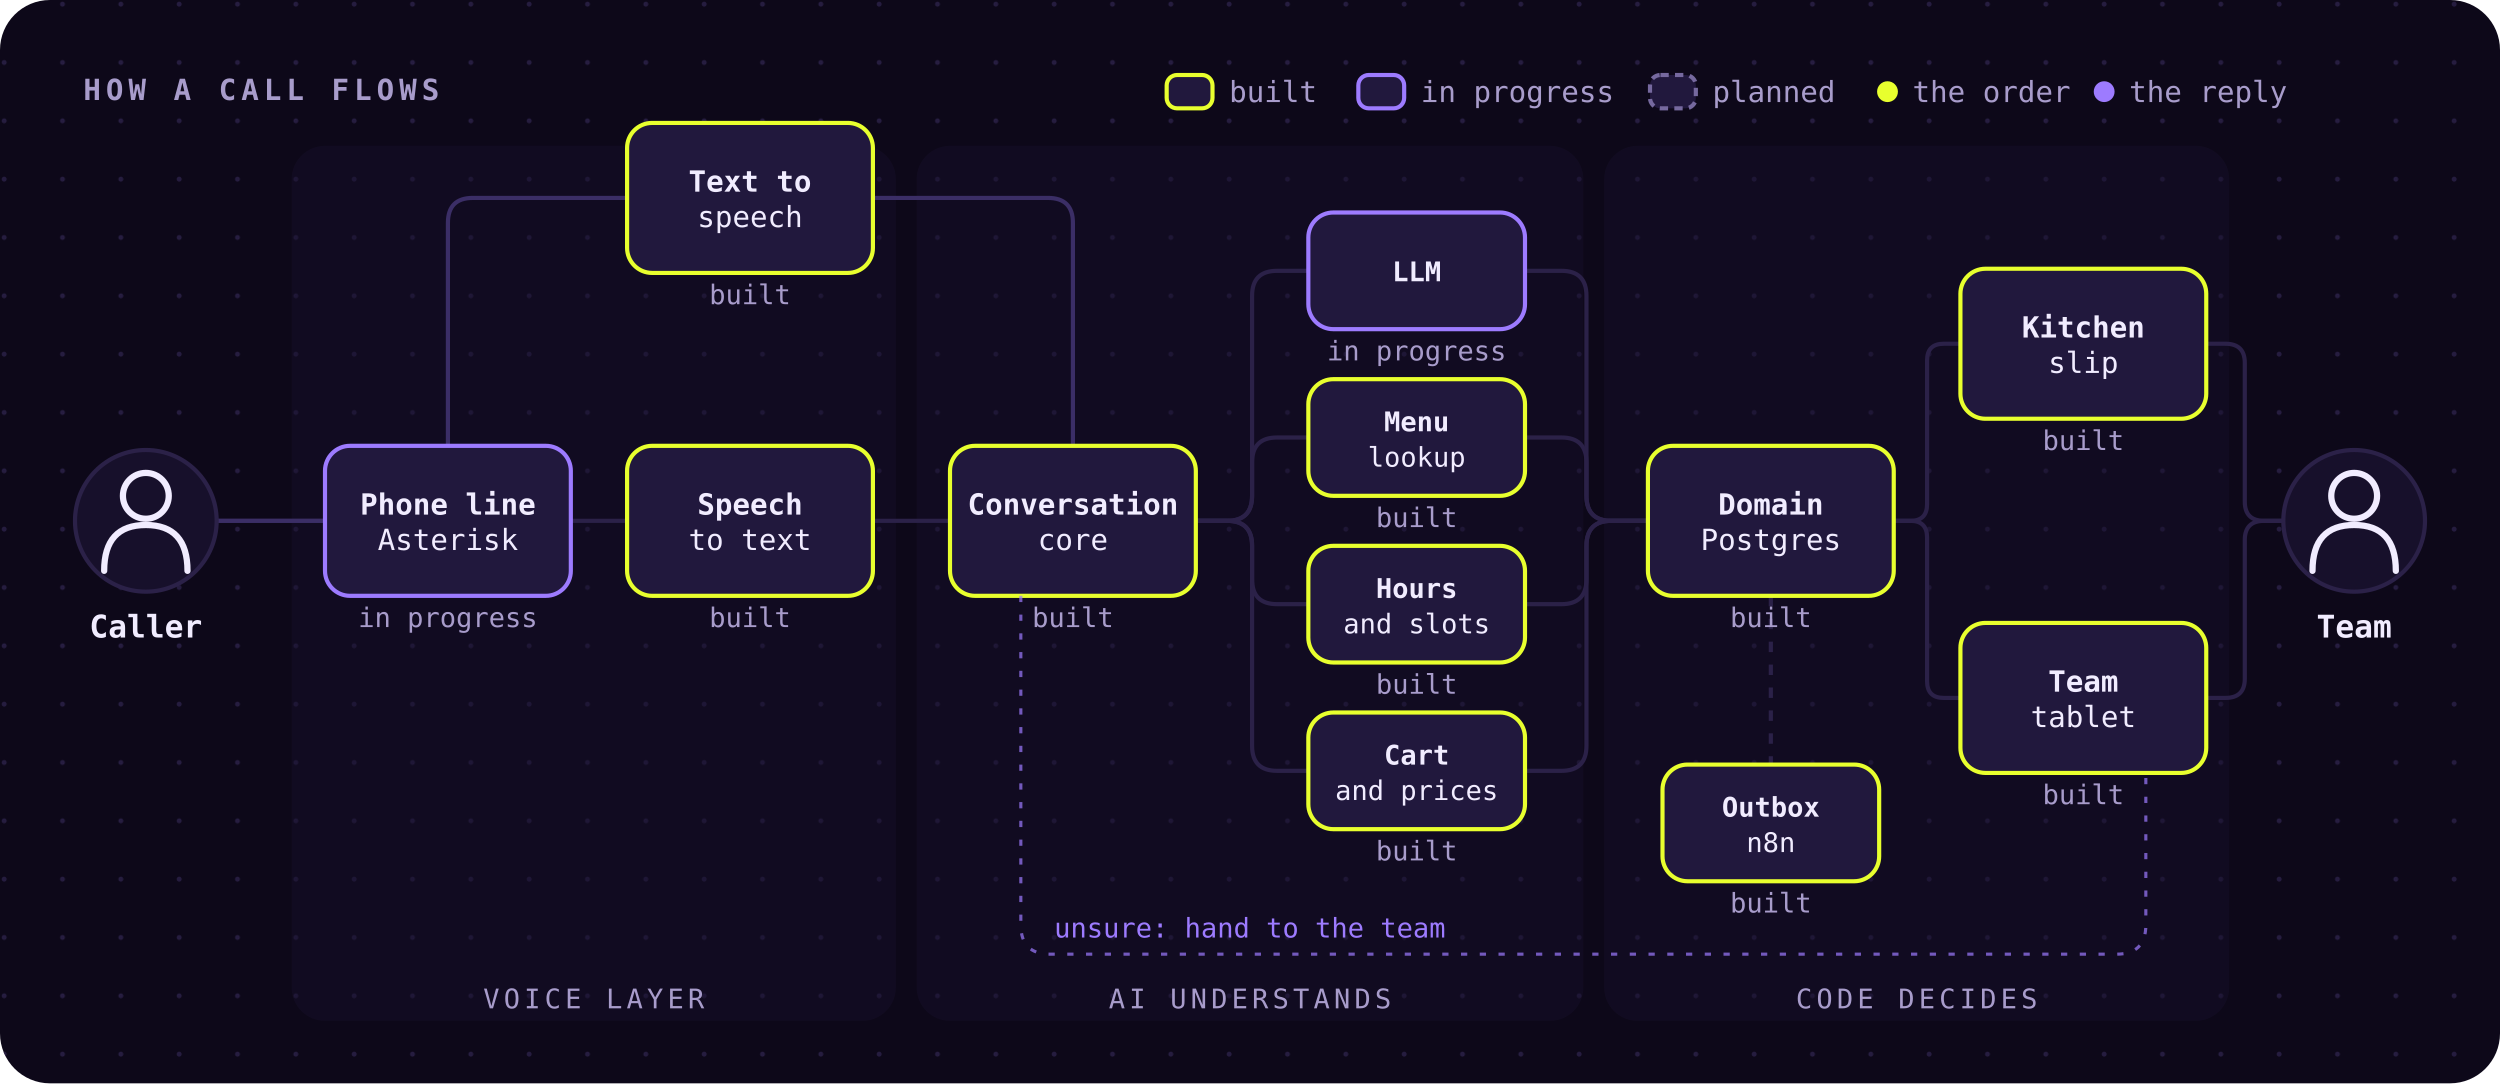
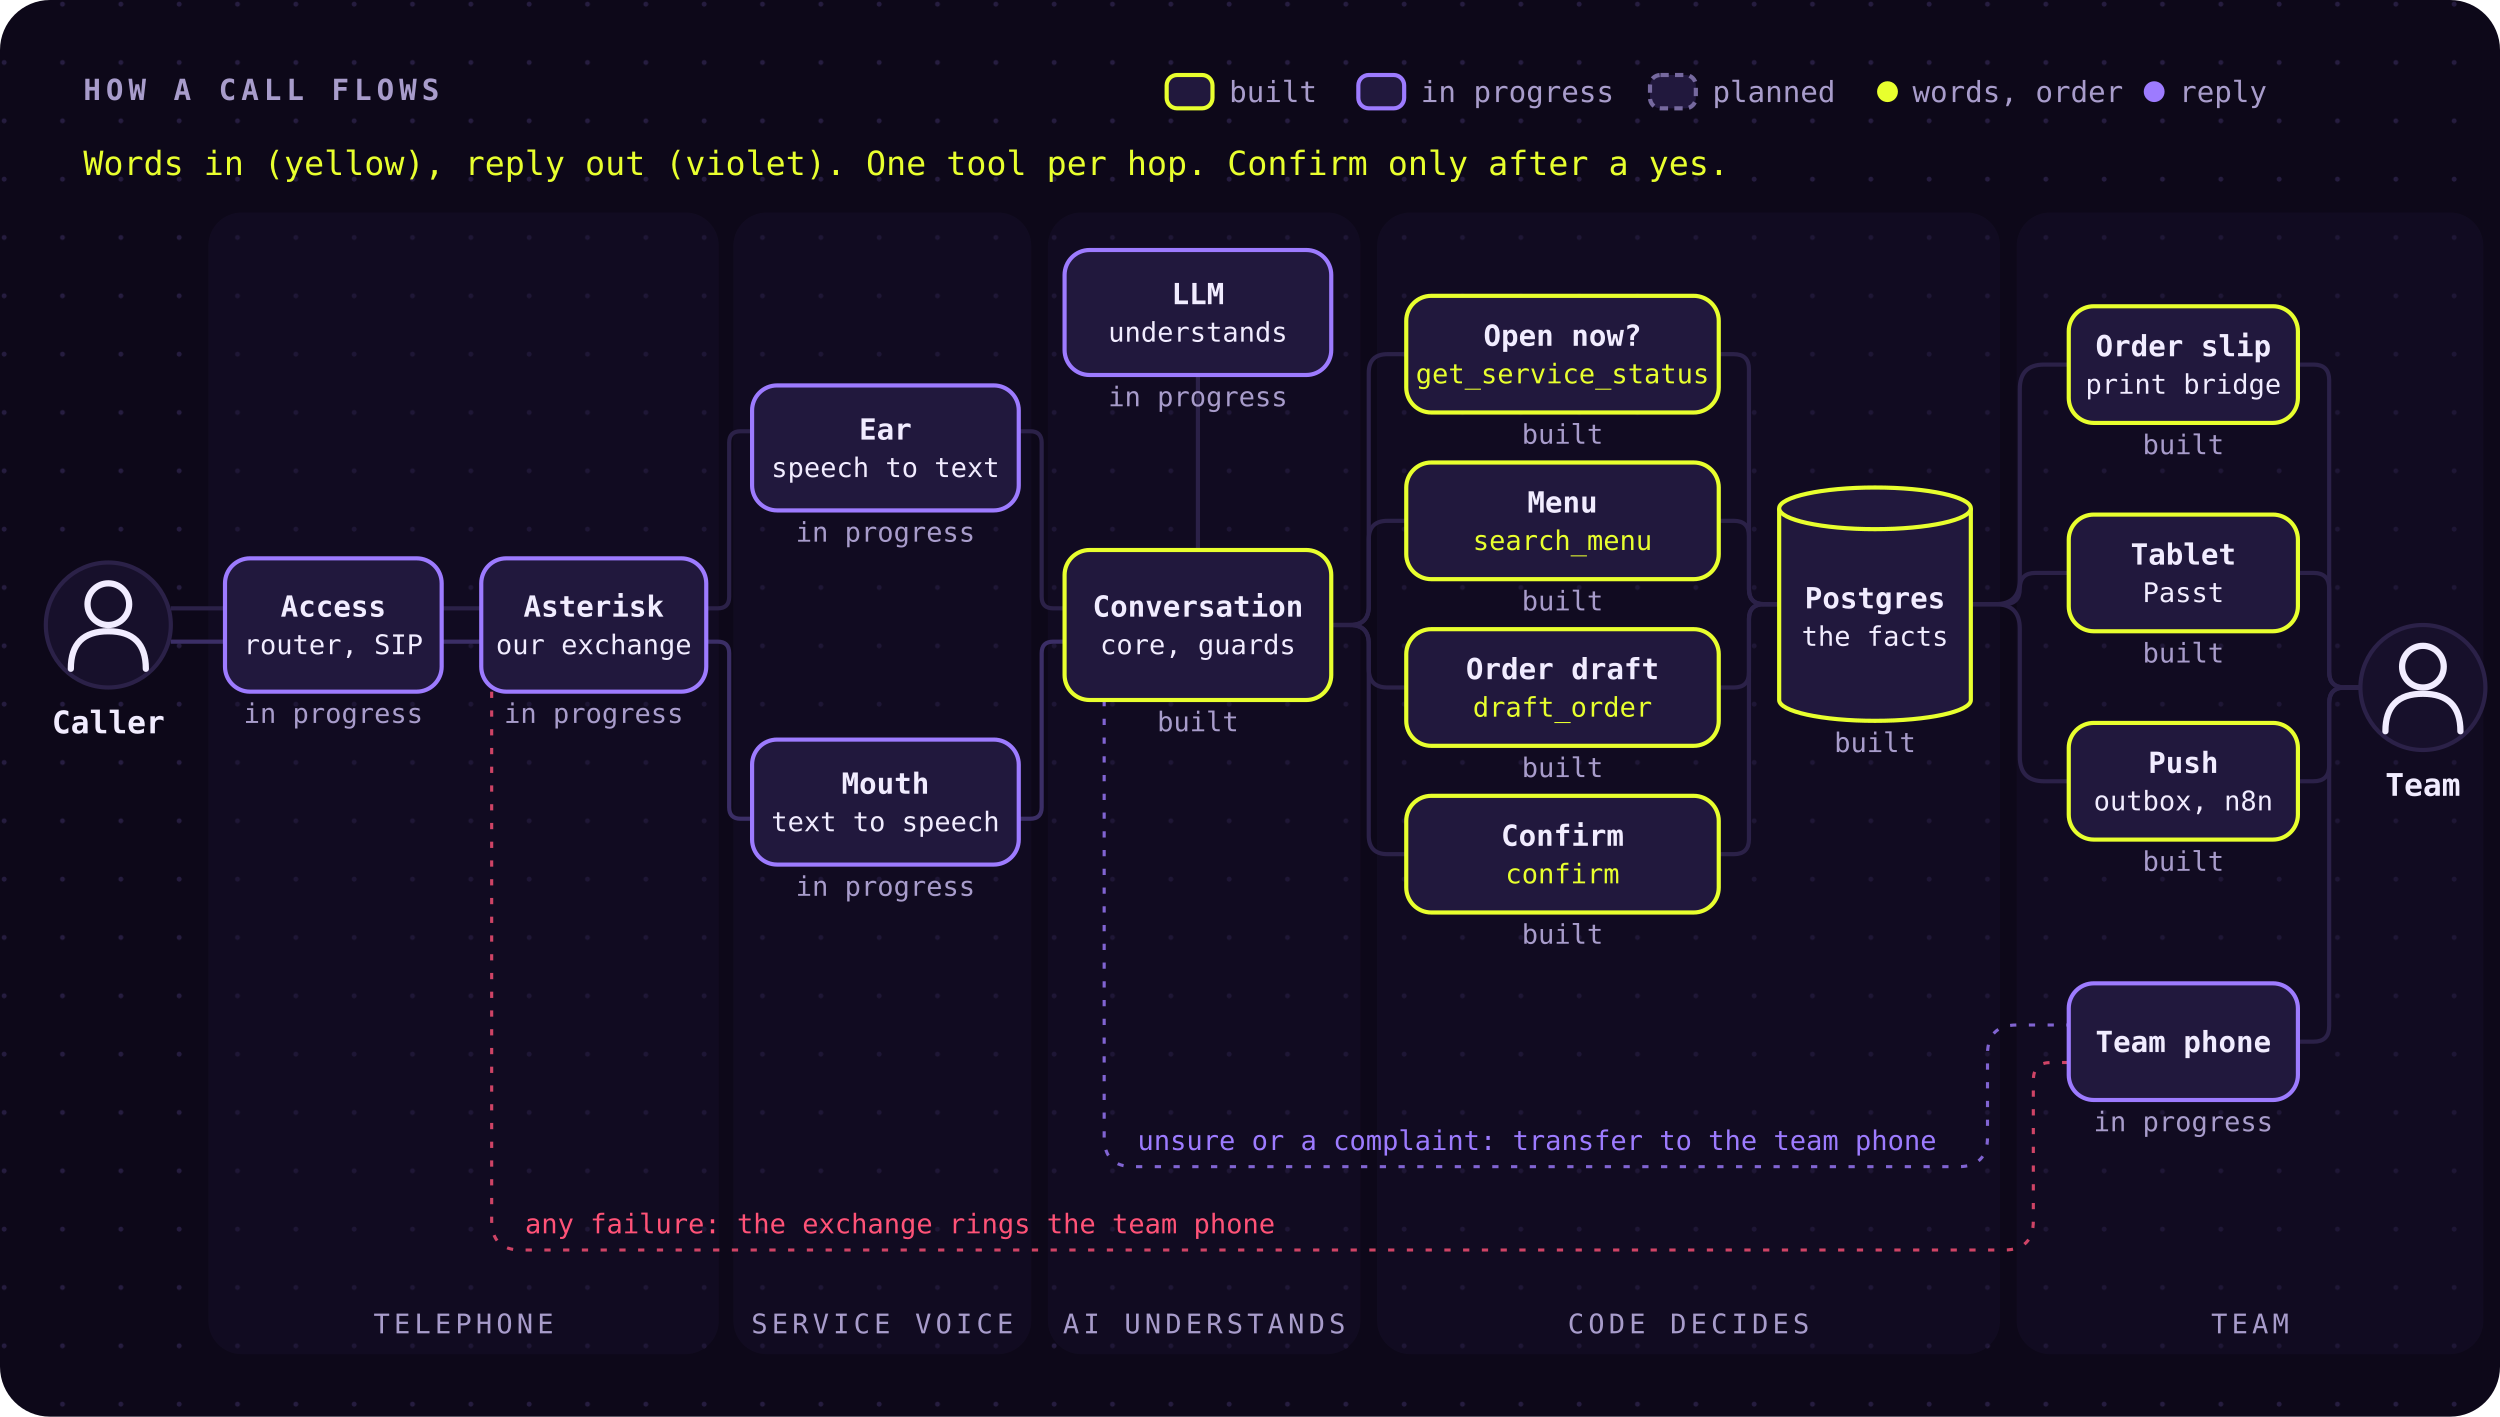
- <svg xmlns="http://www.w3.org/2000/svg" width="1200" height="520" viewBox="0 0 1200 520" role="img" aria-labelledby="t d">
-   <style>text{font-family:ui-monospace, 'JetBrains Mono', 'SF Mono', Menlo, Consolas, 'DejaVu Sans Mono', monospace}@media (prefers-reduced-motion:reduce){.dot,.pulse{display:none}}</style>
+ <svg xmlns="http://www.w3.org/2000/svg" width="1200" height="680" viewBox="0 0 1200 680" role="img" aria-labelledby="t d">
+   <style>text{font-family:ui-monospace, 'JetBrains Mono', 'SF Mono', Menlo, Consolas, 'DejaVu Sans Mono', monospace}.still{display:none}@media (prefers-reduced-motion:reduce){.dot,.pulse,.caption{display:none}.still{display:inline}}</style>
  <defs>
-     <filter id="glow" filterUnits="userSpaceOnUse" x="0" y="0" width="1200" height="520">
+     <filter id="glow" filterUnits="userSpaceOnUse" x="0" y="0" width="1200" height="680">
      <feGaussianBlur stdDeviation="6" />
    </filter>
-     <filter id="soft" filterUnits="userSpaceOnUse" x="0" y="0" width="1200" height="520">
+     <filter id="soft" filterUnits="userSpaceOnUse" x="0" y="0" width="1200" height="680">
      <feGaussianBlur stdDeviation="2.2" />
    </filter>
  </defs>
-   <rect width="1200" height="520" rx="24" fill="#0D0819" />
+   <rect width="1200" height="680" rx="24" fill="#0D0819" />
  <pattern id="dots" width="28" height="28" patternUnits="userSpaceOnUse">
    <circle cx="2" cy="2" r="1.2" fill="#2B2148" />
  </pattern>
-   <rect width="1200" height="520" rx="24" fill="url(#dots)" opacity="0.8" />
+   <rect width="1200" height="680" rx="24" fill="url(#dots)" opacity="0.8" />
  <text x="40" y="48" font-size="14" fill="#A89CCB" font-weight="700" letter-spacing="2.4">HOW A CALL FLOWS</text>
  <rect x="560" y="36" width="22" height="16" rx="5" fill="#21183D" stroke="#E8FF2E" stroke-width="2" />
  <text x="590" y="49" font-size="14" fill="#A89CCB">built</text>
  <rect x="652" y="36" width="22" height="16" rx="5" fill="#21183D" stroke="#9D7BFF" stroke-width="2" />
  <text x="682" y="49" font-size="14" fill="#A89CCB">in progress</text>
  <rect x="792" y="36" width="22" height="16" rx="5" fill="#21183D" stroke="#76699F" stroke-width="2" stroke-dasharray="4 3" />
  <text x="822" y="49" font-size="14" fill="#A89CCB">planned</text>
  <circle cx="906" cy="44" r="5" fill="#E8FF2E" />
-   <text x="918" y="49" font-size="14" fill="#A89CCB">the order</text>
-   <circle cx="1010" cy="44" r="5" fill="#9D7BFF" />
-   <text x="1022" y="49" font-size="14" fill="#A89CCB">the reply</text>
-   <rect x="140" y="70" width="290" height="420" rx="16" fill="#17102B" opacity="0.45" />
-   <text x="285" y="484" font-size="13" fill="#A89CCB" text-anchor="middle" letter-spacing="2">VOICE LAYER</text>
-   <rect x="440" y="70" width="320" height="420" rx="16" fill="#17102B" opacity="0.45" />
-   <text x="600" y="484" font-size="13" fill="#A89CCB" text-anchor="middle" letter-spacing="2">AI UNDERSTANDS</text>
-   <rect x="770" y="70" width="300" height="420" rx="16" fill="#17102B" opacity="0.45" />
-   <text x="920" y="484" font-size="13" fill="#A89CCB" text-anchor="middle" letter-spacing="2">CODE DECIDES</text>
-   <path d="M104 250 L156 250" fill="none" stroke="#2B2148" stroke-width="2" />
-   <path d="M274 250 L301 250" fill="none" stroke="#2B2148" stroke-width="2" />
-   <path d="M419 250 L456 250" fill="none" stroke="#2B2148" stroke-width="2" />
-   <path d="M574 250 L589 250 Q601 250 601 238 L601 142 Q601 130 613 130 L628 130" fill="none" stroke="#2B2148" stroke-width="2" />
-   <path d="M574 250 L589 250 Q601 250 601 238 L601 222 Q601 210 613 210 L628 210" fill="none" stroke="#2B2148" stroke-width="2" />
-   <path d="M574 250 L589 250 Q601 250 601 262 L601 278 Q601 290 613 290 L628 290" fill="none" stroke="#2B2148" stroke-width="2" />
-   <path d="M574 250 L589 250 Q601 250 601 262 L601 358 Q601 370 613 370 L628 370" fill="none" stroke="#2B2148" stroke-width="2" />
-   <path d="M732 130 L749.5 130 Q761.5 130 761.5 142 L761.5 238 Q761.5 250 773.5 250 L791 250" fill="none" stroke="#2B2148" stroke-width="2" />
-   <path d="M732 210 L749.5 210 Q761.5 210 761.5 222 L761.5 238 Q761.5 250 773.5 250 L791 250" fill="none" stroke="#2B2148" stroke-width="2" />
-   <path d="M732 290 L749.5 290 Q761.5 290 761.5 278 L761.5 262 Q761.5 250 773.5 250 L791 250" fill="none" stroke="#2B2148" stroke-width="2" />
-   <path d="M732 370 L749.5 370 Q761.5 370 761.5 358 L761.5 262 Q761.5 250 773.5 250 L791 250" fill="none" stroke="#2B2148" stroke-width="2" />
-   <path d="M515 214 L515 107 Q515 95 503 95 L419 95" fill="none" stroke="#3B2E66" stroke-width="2" />
-   <path d="M301 95 L227 95 Q215 95 215 107 L215 214" fill="none" stroke="#3B2E66" stroke-width="2" />
-   <path d="M156 250 L104 250" fill="none" stroke="#3B2E66" stroke-width="2" />
-   <path d="M909 250 L917 250 Q925 250 925 242 L925 173 Q925 165 933 165 L941 165" fill="none" stroke="#2B2148" stroke-width="2" />
-   <path d="M909 250 L917 250 Q925 250 925 258 L925 327 Q925 335 933 335 L941 335" fill="none" stroke="#2B2148" stroke-width="2" />
-   <path d="M850 286 L850 367" fill="none" stroke="#2B2148" stroke-width="2" stroke-dasharray="5 6" />
-   <path d="M1059 165 L1068.2 165 Q1077.5 165 1077.5 174.2 L1077.5 240.8 Q1077.5 250 1086.8 250 L1096 250" fill="none" stroke="#2B2148" stroke-width="2" />
-   <path d="M1059 335 L1068.2 335 Q1077.5 335 1077.5 325.8 L1077.5 259.2 Q1077.5 250 1086.8 250 L1096 250" fill="none" stroke="#2B2148" stroke-width="2" />
-   <circle cx="70" cy="250" r="34" fill="#17102B" stroke="#2B2148" stroke-width="2" />
-   <circle cx="70" cy="238" r="11" fill="none" stroke="#F1ECFF" stroke-width="3" />
-   <path d="M50 274 Q50 252 70 252 Q90 252 90 274" fill="none" stroke="#F1ECFF" stroke-width="3" stroke-linecap="round" />
-   <text x="70" y="306" font-size="15" fill="#F1ECFF" text-anchor="middle" font-weight="700">Caller</text>
-   <rect class="node-line" x="156" y="214" width="118" height="72" rx="12" fill="#21183D" stroke="#9D7BFF" stroke-width="2" />
-   <text x="215" y="247" font-size="14" fill="#F1ECFF" text-anchor="middle" font-weight="700">Phone line</text>
-   <text x="215" y="264" font-size="14" fill="#F1ECFF" text-anchor="middle">Asterisk</text>
-   <text x="215" y="301" font-size="13" fill="#A89CCB" text-anchor="middle">in progress</text>
-   <rect class="node-stt" x="301" y="214" width="118" height="72" rx="12" fill="#21183D" stroke="#E8FF2E" stroke-width="2" />
-   <text x="360" y="247" font-size="14" fill="#F1ECFF" text-anchor="middle" font-weight="700">Speech</text>
-   <text x="360" y="264" font-size="14" fill="#F1ECFF" text-anchor="middle">to text</text>
-   <text x="360" y="301" font-size="13" fill="#A89CCB" text-anchor="middle">built</text>
-   <rect class="node-tts" x="301" y="59" width="118" height="72" rx="12" fill="#21183D" stroke="#E8FF2E" stroke-width="2" />
-   <text x="360" y="92" font-size="14" fill="#F1ECFF" text-anchor="middle" font-weight="700">Text to</text>
-   <text x="360" y="109" font-size="14" fill="#F1ECFF" text-anchor="middle">speech</text>
-   <text x="360" y="146" font-size="13" fill="#A89CCB" text-anchor="middle">built</text>
-   <rect class="node-core" x="456" y="214" width="118" height="72" rx="12" fill="#21183D" stroke="#E8FF2E" stroke-width="2" />
-   <text x="515" y="247" font-size="14" fill="#F1ECFF" text-anchor="middle" font-weight="700">Conversation</text>
-   <text x="515" y="264" font-size="14" fill="#F1ECFF" text-anchor="middle">core</text>
-   <text x="515" y="301" font-size="13" fill="#A89CCB" text-anchor="middle">built</text>
-   <rect class="node-llm" x="628" y="102" width="104" height="56" rx="12" fill="#21183D" stroke="#9D7BFF" stroke-width="2" />
-   <text x="680" y="135" font-size="13" fill="#F1ECFF" text-anchor="middle" font-weight="700">LLM</text>
-   <text x="680" y="173" font-size="13" fill="#A89CCB" text-anchor="middle">in progress</text>
-   <rect class="node-menu" x="628" y="182" width="104" height="56" rx="12" fill="#21183D" stroke="#E8FF2E" stroke-width="2" />
-   <text x="680" y="207" font-size="13" fill="#F1ECFF" text-anchor="middle" font-weight="700">Menu</text>
-   <text x="680" y="224" font-size="13" fill="#F1ECFF" text-anchor="middle">lookup</text>
-   <text x="680" y="253" font-size="13" fill="#A89CCB" text-anchor="middle">built</text>
-   <rect class="node-slots" x="628" y="262" width="104" height="56" rx="12" fill="#21183D" stroke="#E8FF2E" stroke-width="2" />
-   <text x="680" y="287" font-size="13" fill="#F1ECFF" text-anchor="middle" font-weight="700">Hours</text>
-   <text x="680" y="304" font-size="13" fill="#F1ECFF" text-anchor="middle">and slots</text>
-   <text x="680" y="333" font-size="13" fill="#A89CCB" text-anchor="middle">built</text>
-   <rect class="node-cart" x="628" y="342" width="104" height="56" rx="12" fill="#21183D" stroke="#E8FF2E" stroke-width="2" />
-   <text x="680" y="367" font-size="13" fill="#F1ECFF" text-anchor="middle" font-weight="700">Cart</text>
-   <text x="680" y="384" font-size="13" fill="#F1ECFF" text-anchor="middle">and prices</text>
-   <text x="680" y="413" font-size="13" fill="#A89CCB" text-anchor="middle">built</text>
-   <rect class="node-server" x="791" y="214" width="118" height="72" rx="12" fill="#21183D" stroke="#E8FF2E" stroke-width="2" />
-   <text x="850" y="247" font-size="14" fill="#F1ECFF" text-anchor="middle" font-weight="700">Domain</text>
-   <text x="850" y="264" font-size="14" fill="#F1ECFF" text-anchor="middle">Postgres</text>
-   <text x="850" y="301" font-size="13" fill="#A89CCB" text-anchor="middle">built</text>
-   <rect class="node-slip" x="941" y="129" width="118" height="72" rx="12" fill="#21183D" stroke="#E8FF2E" stroke-width="2" />
-   <text x="1000" y="162" font-size="14" fill="#F1ECFF" text-anchor="middle" font-weight="700">Kitchen</text>
-   <text x="1000" y="179" font-size="14" fill="#F1ECFF" text-anchor="middle">slip</text>
-   <text x="1000" y="216" font-size="13" fill="#A89CCB" text-anchor="middle">built</text>
-   <rect class="node-tablet" x="941" y="299" width="118" height="72" rx="12" fill="#21183D" stroke="#E8FF2E" stroke-width="2" />
-   <text x="1000" y="332" font-size="14" fill="#F1ECFF" text-anchor="middle" font-weight="700">Team</text>
-   <text x="1000" y="349" font-size="14" fill="#F1ECFF" text-anchor="middle">tablet</text>
-   <text x="1000" y="386" font-size="13" fill="#A89CCB" text-anchor="middle">built</text>
-   <circle cx="1130" cy="250" r="34" fill="#17102B" stroke="#2B2148" stroke-width="2" />
-   <circle cx="1130" cy="238" r="11" fill="none" stroke="#F1ECFF" stroke-width="3" />
-   <path d="M1110 274 Q1110 252 1130 252 Q1150 252 1150 274" fill="none" stroke="#F1ECFF" stroke-width="3" stroke-linecap="round" />
-   <text x="1130" y="306" font-size="15" fill="#F1ECFF" text-anchor="middle" font-weight="700">Team</text>
-   <rect class="node-n8n" x="798" y="367" width="104" height="56" rx="12" fill="#21183D" stroke="#E8FF2E" stroke-width="2" />
-   <text x="850" y="392" font-size="13" fill="#F1ECFF" text-anchor="middle" font-weight="700">Outbox</text>
-   <text x="850" y="409" font-size="13" fill="#F1ECFF" text-anchor="middle">n8n</text>
-   <text x="850" y="438" font-size="13" fill="#A89CCB" text-anchor="middle">built</text>
-   <path d="M490 286 L490 444 Q490 458 504 458 L1016 458 Q1030 458 1030 444 L1030 371" fill="none" stroke="#9D7BFF" stroke-width="1.5" stroke-dasharray="3 6" opacity="0.7" />
-   <text x="506" y="450" font-size="13" fill="#9D7BFF">unsure: hand to the team</text>
+   <text x="918" y="49" font-size="14" fill="#A89CCB">words, order</text>
+   <circle cx="1034" cy="44" r="5" fill="#9D7BFF" />
+   <text x="1046" y="49" font-size="14" fill="#A89CCB">reply</text>
+   <text x="40" y="84" font-size="16" fill="#E8FF2E">Words in (yellow), reply out (violet). One tool per hop. Confirm only after a yes.</text>
+   <rect x="100" y="102" width="245" height="548" rx="16" fill="#17102B" opacity="0.45" />
+   <text x="222.5" y="640" font-size="13" fill="#A89CCB" text-anchor="middle" letter-spacing="2">TELEPHONE</text>
+   <rect x="352" y="102" width="143" height="548" rx="16" fill="#17102B" opacity="0.45" />
+   <text x="423.5" y="640" font-size="13" fill="#A89CCB" text-anchor="middle" letter-spacing="2">SERVICE VOICE</text>
+   <rect x="503" y="102" width="150" height="548" rx="16" fill="#17102B" opacity="0.45" />
+   <text x="578" y="640" font-size="13" fill="#A89CCB" text-anchor="middle" letter-spacing="2">AI UNDERSTANDS</text>
+   <rect x="661" y="102" width="299" height="548" rx="16" fill="#17102B" opacity="0.45" />
+   <text x="810.5" y="640" font-size="13" fill="#A89CCB" text-anchor="middle" letter-spacing="2">CODE DECIDES</text>
+   <rect x="968" y="102" width="224" height="548" rx="16" fill="#17102B" opacity="0.45" />
+   <text x="1080" y="640" font-size="13" fill="#A89CCB" text-anchor="middle" letter-spacing="2">TEAM</text>
+   <path d="M530 336 L530 546 Q530 560 544 560 L940 560 Q954 560 954 546 L954 506 Q954 492 968 492 L993 492" fill="none" stroke="#9D7BFF" stroke-width="1.5" stroke-dasharray="3 6" opacity="0.8" />
+   <text x="546" y="552" font-size="13" fill="#9D7BFF">unsure or a complaint: transfer to the team phone</text>
+   <path d="M236 332 L236 586 Q236 600 250 600 L962 600 Q976 600 976 586 L976 518.5 Q976 510 984.5 510 L993 510" fill="none" stroke="#FF5277" stroke-width="1.5" stroke-dasharray="3 6" opacity="0.8" />
+   <text x="252" y="592" font-size="13" fill="#FF5277">any failure: the exchange rings the team phone</text>
+   <path d="M82 292 L108 292" fill="none" stroke="#2B2148" stroke-width="2" />
+   <path d="M212 292 L231 292" fill="none" stroke="#2B2148" stroke-width="2" />
+   <path d="M339 292 L344.5 292 Q350 292 350 286.5 L350 212.5 Q350 207 355.5 207 L361 207" fill="none" stroke="#2B2148" stroke-width="2" />
+   <path d="M489 207 L494.5 207 Q500 207 500 212.5 L500 286.5 Q500 292 505.5 292 L511 292" fill="none" stroke="#2B2148" stroke-width="2" />
+   <path d="M511 308 L505.5 308 Q500 308 500 313.5 L500 387.5 Q500 393 494.5 393 L489 393" fill="none" stroke="#3B2E66" stroke-width="2" />
+   <path d="M361 393 L355.5 393 Q350 393 350 387.5 L350 313.5 Q350 308 344.5 308 L339 308" fill="none" stroke="#3B2E66" stroke-width="2" />
+   <path d="M231 308 L212 308" fill="none" stroke="#3B2E66" stroke-width="2" />
+   <path d="M108 308 L82 308" fill="none" stroke="#3B2E66" stroke-width="2" />
+   <path d="M575 264 L575 180" fill="none" stroke="#2B2148" stroke-width="2" />
+   <path d="M639 300 L648 300 Q657 300 657 291 L657 179 Q657 170 666 170 L675 170" fill="none" stroke="#2B2148" stroke-width="2" />
+   <path d="M639 300 L648 300 Q657 300 657 291 L657 259 Q657 250 666 250 L675 250" fill="none" stroke="#2B2148" stroke-width="2" />
+   <path d="M639 300 L648 300 Q657 300 657 309 L657 321 Q657 330 666 330 L675 330" fill="none" stroke="#2B2148" stroke-width="2" />
+   <path d="M639 300 L648 300 Q657 300 657 309 L657 401 Q657 410 666 410 L675 410" fill="none" stroke="#2B2148" stroke-width="2" />
+   <path d="M825 170 L832.2 170 Q839.5 170 839.5 177.2 L839.5 282.8 Q839.5 290 846.8 290 L854 290" fill="none" stroke="#2B2148" stroke-width="2" />
+   <path d="M825 250 L832.2 250 Q839.5 250 839.5 257.2 L839.5 282.8 Q839.5 290 846.8 290 L854 290" fill="none" stroke="#2B2148" stroke-width="2" />
+   <path d="M825 330 L832.2 330 Q839.5 330 839.5 322.8 L839.5 297.2 Q839.5 290 846.8 290 L854 290" fill="none" stroke="#2B2148" stroke-width="2" />
+   <path d="M825 410 L832.2 410 Q839.5 410 839.5 402.8 L839.5 297.2 Q839.5 290 846.8 290 L854 290" fill="none" stroke="#2B2148" stroke-width="2" />
+   <path d="M946 290 L957.8 290 Q969.5 290 969.5 278.2 L969.5 186.8 Q969.5 175 981.2 175 L993 175" fill="none" stroke="#2B2148" stroke-width="2" />
+   <path d="M946 290 L962 290 Q969.5 290 969.5 282.5 L969.5 282.5 Q969.5 275 977 275 L993 275" fill="none" stroke="#2B2148" stroke-width="2" />
+   <path d="M946 290 L957.8 290 Q969.5 290 969.5 301.8 L969.5 363.2 Q969.5 375 981.2 375 L993 375" fill="none" stroke="#2B2148" stroke-width="2" />
+   <path d="M1103 175 L1110.5 175 Q1118 175 1118 182.5 L1118 322.5 Q1118 330 1125.5 330 L1133 330" fill="none" stroke="#2B2148" stroke-width="2" />
+   <path d="M1103 275 L1110.5 275 Q1118 275 1118 282.5 L1118 322.5 Q1118 330 1125.5 330 L1133 330" fill="none" stroke="#2B2148" stroke-width="2" />
+   <path d="M1103 375 L1110.5 375 Q1118 375 1118 367.5 L1118 337.5 Q1118 330 1125.5 330 L1133 330" fill="none" stroke="#2B2148" stroke-width="2" />
+   <path d="M1103 500 L1110.5 500 Q1118 500 1118 492.5 L1118 337.5 Q1118 330 1125.5 330 L1133 330" fill="none" stroke="#2B2148" stroke-width="2" />
+   <circle cx="52" cy="300" r="30" fill="#17102B" stroke="#2B2148" stroke-width="2" />
+   <circle cx="52" cy="290" r="10" fill="none" stroke="#F1ECFF" stroke-width="3" />
+   <path d="M34 321 Q34 303 52 303 Q70 303 70 321" fill="none" stroke="#F1ECFF" stroke-width="3" stroke-linecap="round" />
+   <text x="52" y="352" font-size="15" fill="#F1ECFF" text-anchor="middle" font-weight="700">Caller</text>
+   <rect x="108" y="268" width="104" height="64" rx="12" fill="#21183D" stroke="#9D7BFF" stroke-width="2" />
+   <text x="160" y="296" font-size="14" fill="#F1ECFF" text-anchor="middle" font-weight="700">Access</text>
+   <text x="160" y="314" font-size="13" fill="#F1ECFF" text-anchor="middle">router, SIP</text>
+   <text x="160" y="347" font-size="13" fill="#A89CCB" text-anchor="middle">in progress</text>
+   <rect x="231" y="268" width="108" height="64" rx="12" fill="#21183D" stroke="#9D7BFF" stroke-width="2" />
+   <text x="285" y="296" font-size="14" fill="#F1ECFF" text-anchor="middle" font-weight="700">Asterisk</text>
+   <text x="285" y="314" font-size="13" fill="#F1ECFF" text-anchor="middle">our exchange</text>
+   <text x="285" y="347" font-size="13" fill="#A89CCB" text-anchor="middle">in progress</text>
+   <rect x="361" y="185" width="128" height="60" rx="12" fill="#21183D" stroke="#9D7BFF" stroke-width="2" />
+   <text x="425" y="211" font-size="14" fill="#F1ECFF" text-anchor="middle" font-weight="700">Ear</text>
+   <text x="425" y="229" font-size="13" fill="#F1ECFF" text-anchor="middle">speech to text</text>
+   <text x="425" y="260" font-size="13" fill="#A89CCB" text-anchor="middle">in progress</text>
+   <rect x="361" y="355" width="128" height="60" rx="12" fill="#21183D" stroke="#9D7BFF" stroke-width="2" />
+   <text x="425" y="381" font-size="14" fill="#F1ECFF" text-anchor="middle" font-weight="700">Mouth</text>
+   <text x="425" y="399" font-size="13" fill="#F1ECFF" text-anchor="middle">text to speech</text>
+   <text x="425" y="430" font-size="13" fill="#A89CCB" text-anchor="middle">in progress</text>
+   <rect x="511" y="264" width="128" height="72" rx="12" fill="#21183D" stroke="#E8FF2E" stroke-width="2" />
+   <text x="575" y="296" font-size="14" fill="#F1ECFF" text-anchor="middle" font-weight="700">Conversation</text>
+   <text x="575" y="314" font-size="13" fill="#F1ECFF" text-anchor="middle">core, guards</text>
+   <text x="575" y="351" font-size="13" fill="#A89CCB" text-anchor="middle">built</text>
+   <rect x="511" y="120" width="128" height="60" rx="12" fill="#21183D" stroke="#9D7BFF" stroke-width="2" />
+   <text x="575" y="146" font-size="14" fill="#F1ECFF" text-anchor="middle" font-weight="700">LLM</text>
+   <text x="575" y="164" font-size="13" fill="#F1ECFF" text-anchor="middle">understands</text>
+   <text x="575" y="195" font-size="13" fill="#A89CCB" text-anchor="middle">in progress</text>
+   <rect x="675" y="142" width="150" height="56" rx="12" fill="#21183D" stroke="#E8FF2E" stroke-width="2" />
+   <text x="750" y="166" font-size="14" fill="#F1ECFF" text-anchor="middle" font-weight="700">Open now?</text>
+   <text x="750" y="184" font-size="13" fill="#E8FF2E" text-anchor="middle">get_service_status</text>
+   <text x="750" y="213" font-size="13" fill="#A89CCB" text-anchor="middle">built</text>
+   <rect x="675" y="222" width="150" height="56" rx="12" fill="#21183D" stroke="#E8FF2E" stroke-width="2" />
+   <text x="750" y="246" font-size="14" fill="#F1ECFF" text-anchor="middle" font-weight="700">Menu</text>
+   <text x="750" y="264" font-size="13" fill="#E8FF2E" text-anchor="middle">search_menu</text>
+   <text x="750" y="293" font-size="13" fill="#A89CCB" text-anchor="middle">built</text>
+   <rect x="675" y="302" width="150" height="56" rx="12" fill="#21183D" stroke="#E8FF2E" stroke-width="2" />
+   <text x="750" y="326" font-size="14" fill="#F1ECFF" text-anchor="middle" font-weight="700">Order draft</text>
+   <text x="750" y="344" font-size="13" fill="#E8FF2E" text-anchor="middle">draft_order</text>
+   <text x="750" y="373" font-size="13" fill="#A89CCB" text-anchor="middle">built</text>
+   <rect x="675" y="382" width="150" height="56" rx="12" fill="#21183D" stroke="#E8FF2E" stroke-width="2" />
+   <text x="750" y="406" font-size="14" fill="#F1ECFF" text-anchor="middle" font-weight="700">Confirm</text>
+   <text x="750" y="424" font-size="13" fill="#E8FF2E" text-anchor="middle">confirm</text>
+   <text x="750" y="453" font-size="13" fill="#A89CCB" text-anchor="middle">built</text>
+   <path d="M854 244 V336 A46 10 0 0 0 946 336 V244" fill="#21183D" stroke="#E8FF2E" stroke-width="2" />
+   <ellipse cx="900" cy="244" rx="46" ry="10" fill="#21183D" stroke="#E8FF2E" stroke-width="2" />
+   <text x="900" y="292" font-size="14" fill="#F1ECFF" text-anchor="middle" font-weight="700">Postgres</text>
+   <text x="900" y="310" font-size="13" fill="#F1ECFF" text-anchor="middle">the facts</text>
+   <text x="900" y="361" font-size="13" fill="#A89CCB" text-anchor="middle">built</text>
+   <rect x="993" y="147" width="110" height="56" rx="12" fill="#21183D" stroke="#E8FF2E" stroke-width="2" />
+   <text x="1048" y="171" font-size="14" fill="#F1ECFF" text-anchor="middle" font-weight="700">Order slip</text>
+   <text x="1048" y="189" font-size="13" fill="#F1ECFF" text-anchor="middle">print bridge</text>
+   <text x="1048" y="218" font-size="13" fill="#A89CCB" text-anchor="middle">built</text>
+   <rect x="993" y="247" width="110" height="56" rx="12" fill="#21183D" stroke="#E8FF2E" stroke-width="2" />
+   <text x="1048" y="271" font-size="14" fill="#F1ECFF" text-anchor="middle" font-weight="700">Tablet</text>
+   <text x="1048" y="289" font-size="13" fill="#F1ECFF" text-anchor="middle">Passt</text>
+   <text x="1048" y="318" font-size="13" fill="#A89CCB" text-anchor="middle">built</text>
+   <rect x="993" y="347" width="110" height="56" rx="12" fill="#21183D" stroke="#E8FF2E" stroke-width="2" />
+   <text x="1048" y="371" font-size="14" fill="#F1ECFF" text-anchor="middle" font-weight="700">Push</text>
+   <text x="1048" y="389" font-size="13" fill="#F1ECFF" text-anchor="middle">outbox, n8n</text>
+   <text x="1048" y="418" font-size="13" fill="#A89CCB" text-anchor="middle">built</text>
+   <rect x="993" y="472" width="110" height="56" rx="12" fill="#21183D" stroke="#9D7BFF" stroke-width="2" />
+   <text x="1048" y="505" font-size="14" fill="#F1ECFF" text-anchor="middle" font-weight="700">Team phone</text>
+   <text x="1048" y="543" font-size="13" fill="#A89CCB" text-anchor="middle">in progress</text>
+   <circle cx="1163" cy="330" r="30" fill="#17102B" stroke="#2B2148" stroke-width="2" />
+   <circle cx="1163" cy="320" r="10" fill="none" stroke="#F1ECFF" stroke-width="3" />
+   <path d="M1145 351 Q1145 333 1163 333 Q1181 333 1181 351" fill="none" stroke="#F1ECFF" stroke-width="3" stroke-linecap="round" />
+   <text x="1163" y="382" font-size="15" fill="#F1ECFF" text-anchor="middle" font-weight="700">Team</text>
</svg>
